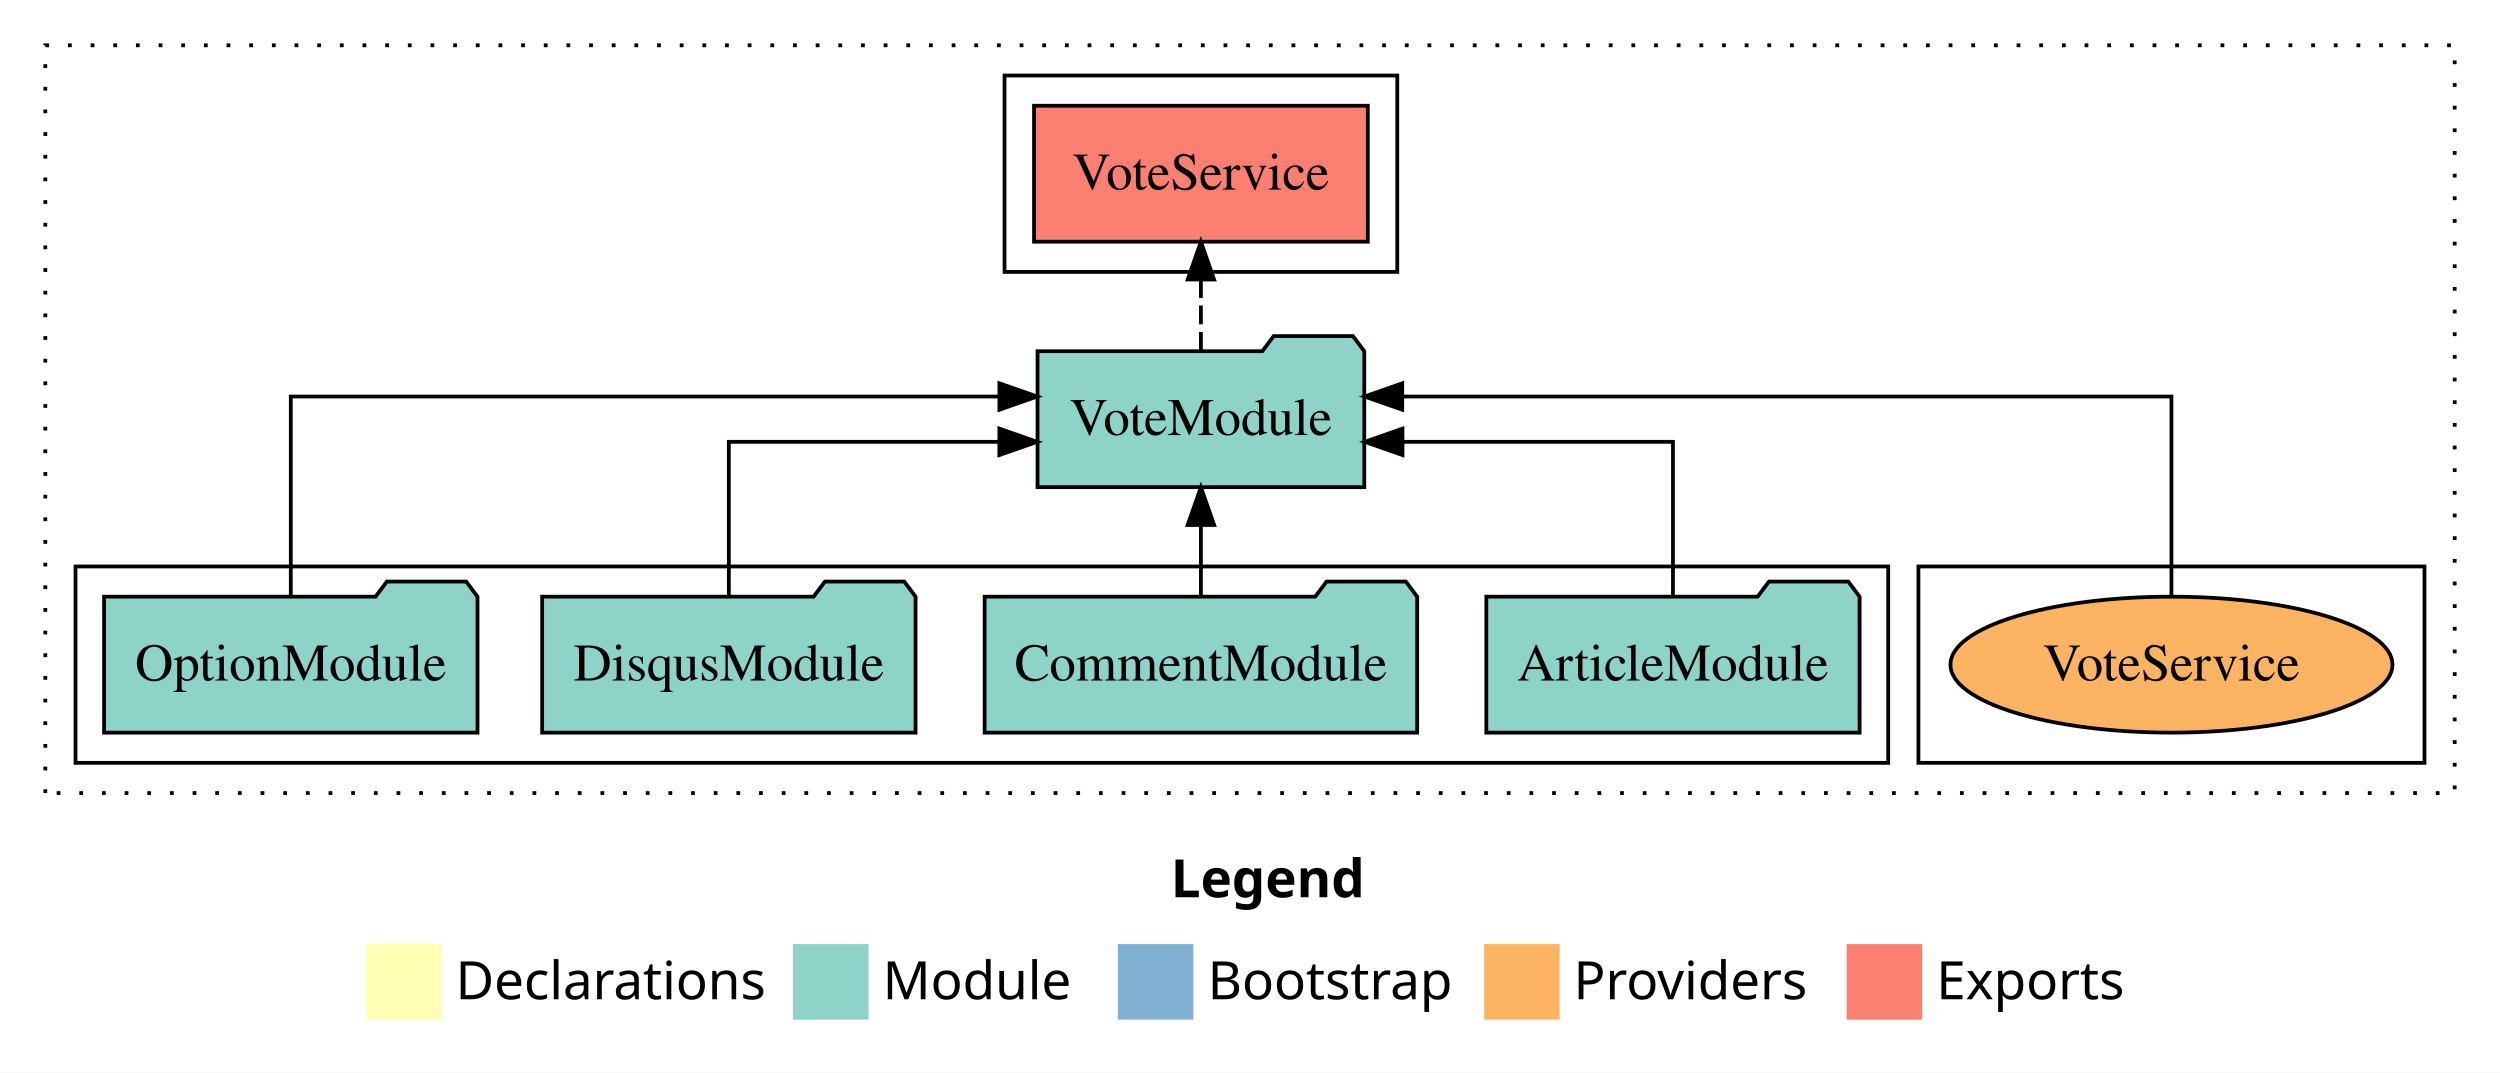
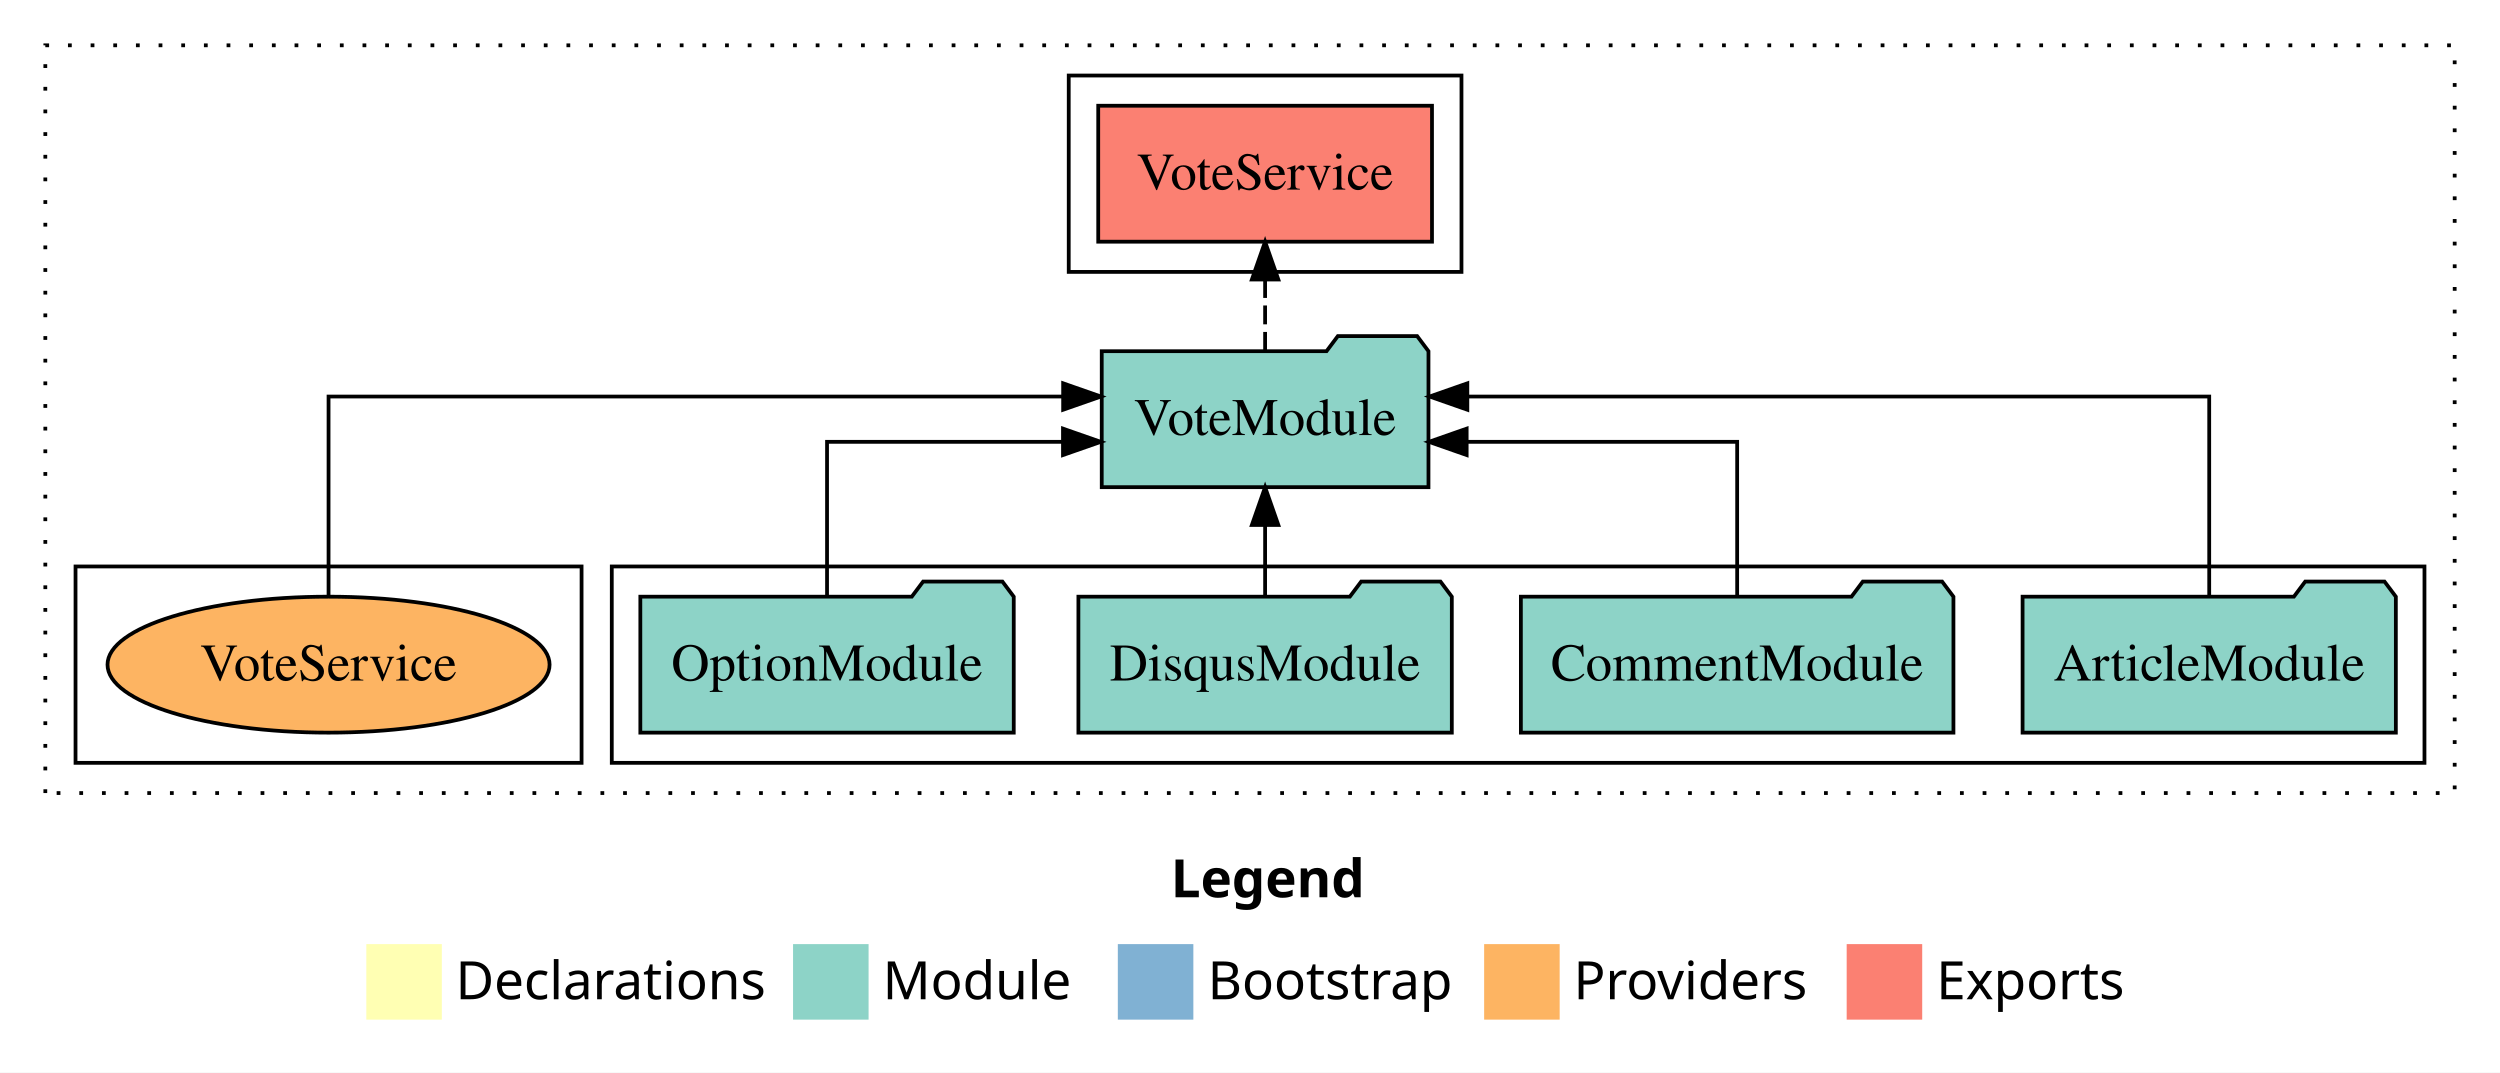
<svg xmlns="http://www.w3.org/2000/svg" width="662pt" height="284pt" viewBox="0.00 0.00 662.00 284.00">
  <g id="graph0" class="graph" transform="scale(1 1) rotate(0) translate(4 280)">
    <polygon fill="white" stroke="transparent" points="-4,4 -4,-280 658,-280 658,4 -4,4" />
    <text text-anchor="start" x="306.01" y="-42.4" font-family="Times-12" font-weight="bold" font-size="14.00">Legend</text>
    <polygon fill="#ffffb3" stroke="transparent" points="93,-10 93,-30 113,-30 113,-10 93,-10" />
    <text text-anchor="start" x="116.63" y="-15.4" font-family="Times-12" font-size="14.00">  Declarations</text>
    <polygon fill="#8dd3c7" stroke="transparent" points="206,-10 206,-30 226,-30 226,-10 206,-10" />
    <text text-anchor="start" x="229.73" y="-15.4" font-family="Times-12" font-size="14.00">  Module</text>
    <polygon fill="#80b1d3" stroke="transparent" points="292,-10 292,-30 312,-30 312,-10 292,-10" />
    <text text-anchor="start" x="315.78" y="-15.4" font-family="Times-12" font-size="14.00">  Bootstrap</text>
    <polygon fill="#fdb462" stroke="transparent" points="389,-10 389,-30 409,-30 409,-10 389,-10" />
    <text text-anchor="start" x="412.67" y="-15.4" font-family="Times-12" font-size="14.00">  Providers</text>
    <polygon fill="#fb8072" stroke="transparent" points="485,-10 485,-30 505,-30 505,-10 485,-10" />
    <text text-anchor="start" x="508.73" y="-15.4" font-family="Times-12" font-size="14.00">  Exports</text>
    <g id="clust1" class="cluster">
      <polygon fill="none" stroke="black" stroke-dasharray="1,5" points="8,-70 8,-268 646,-268 646,-70 8,-70" />
    </g>
-     <g id="clust6" class="cluster">
-       <polygon fill="none" stroke="black" points="504,-78 504,-130 638,-130 638,-78 504,-78" />
+     <g id="clust3" class="cluster">
+       <polygon fill="none" stroke="black" points="158,-78 158,-130 638,-130 638,-78 158,-78" />
    </g>
    <g id="clust4" class="cluster">
-       <polygon fill="none" stroke="black" points="262,-208 262,-260 366,-260 366,-208 262,-208" />
+       <polygon fill="none" stroke="black" points="279,-208 279,-260 383,-260 383,-208 279,-208" />
    </g>
-     <g id="clust3" class="cluster">
-       <polygon fill="none" stroke="black" points="16,-78 16,-130 496,-130 496,-78 16,-78" />
+     <g id="clust6" class="cluster">
+       <polygon fill="none" stroke="black" points="16,-78 16,-130 150,-130 150,-78 16,-78" />
    </g>
    <g id="node1" class="node">
-       <polygon fill="#8dd3c7" stroke="black" points="488.42,-122 485.42,-126 464.42,-126 461.42,-122 389.58,-122 389.58,-86 488.42,-86 488.42,-122" />
-       <text text-anchor="middle" x="439" y="-99.8" font-family="Times,serif" font-size="14.00">ArticleModule</text>
+       <polygon fill="#8dd3c7" stroke="black" points="630.42,-122 627.42,-126 606.42,-126 603.42,-122 531.58,-122 531.58,-86 630.42,-86 630.42,-122" />
+       <text text-anchor="middle" x="581" y="-99.8" font-family="Times,serif" font-size="14.00">ArticleModule</text>
    </g>
    <g id="node5" class="node">
-       <polygon fill="#8dd3c7" stroke="black" points="357.26,-187 354.26,-191 333.26,-191 330.26,-187 270.74,-187 270.74,-151 357.26,-151 357.26,-187" />
-       <text text-anchor="middle" x="314" y="-164.8" font-family="Times,serif" font-size="14.00">VoteModule</text>
+       <polygon fill="#8dd3c7" stroke="black" points="374.26,-187 371.26,-191 350.26,-191 347.26,-187 287.74,-187 287.74,-151 374.26,-151 374.26,-187" />
+       <text text-anchor="middle" x="331" y="-164.8" font-family="Times,serif" font-size="14.00">VoteModule</text>
    </g>
    <g id="edge1" class="edge">
-       <path fill="none" stroke="black" d="M439,-122.02C439,-139.37 439,-163 439,-163 439,-163 367.37,-163 367.37,-163" />
-       <polygon fill="black" stroke="black" points="367.37,-159.5 357.37,-163 367.37,-166.5 367.37,-159.5" />
+       <path fill="none" stroke="black" d="M581,-122.28C581,-143.32 581,-175 581,-175 581,-175 384.55,-175 384.55,-175" />
+       <polygon fill="black" stroke="black" points="384.55,-171.5 374.55,-175 384.55,-178.5 384.55,-171.5" />
    </g>
    <g id="node2" class="node">
-       <polygon fill="#8dd3c7" stroke="black" points="371.27,-122 368.27,-126 347.27,-126 344.27,-122 256.73,-122 256.73,-86 371.27,-86 371.27,-122" />
-       <text text-anchor="middle" x="314" y="-99.8" font-family="Times,serif" font-size="14.00">CommentModule</text>
+       <polygon fill="#8dd3c7" stroke="black" points="513.27,-122 510.27,-126 489.27,-126 486.27,-122 398.73,-122 398.73,-86 513.27,-86 513.27,-122" />
+       <text text-anchor="middle" x="456" y="-99.8" font-family="Times,serif" font-size="14.00">CommentModule</text>
    </g>
    <g id="edge2" class="edge">
-       <path fill="none" stroke="black" d="M314,-122.11C314,-122.11 314,-140.99 314,-140.99" />
-       <polygon fill="black" stroke="black" points="310.5,-140.99 314,-150.99 317.5,-140.99 310.5,-140.99" />
+       <path fill="none" stroke="black" d="M456,-122.02C456,-139.37 456,-163 456,-163 456,-163 384.37,-163 384.37,-163" />
+       <polygon fill="black" stroke="black" points="384.37,-159.5 374.37,-163 384.37,-166.5 384.37,-159.5" />
    </g>
    <g id="node3" class="node">
-       <polygon fill="#8dd3c7" stroke="black" points="238.44,-122 235.44,-126 214.44,-126 211.44,-122 139.56,-122 139.56,-86 238.44,-86 238.44,-122" />
-       <text text-anchor="middle" x="189" y="-99.8" font-family="Times,serif" font-size="14.00">DisqusModule</text>
+       <polygon fill="#8dd3c7" stroke="black" points="380.44,-122 377.44,-126 356.44,-126 353.44,-122 281.56,-122 281.56,-86 380.44,-86 380.44,-122" />
+       <text text-anchor="middle" x="331" y="-99.8" font-family="Times,serif" font-size="14.00">DisqusModule</text>
    </g>
    <g id="edge3" class="edge">
-       <path fill="none" stroke="black" d="M189,-122.02C189,-139.37 189,-163 189,-163 189,-163 260.63,-163 260.63,-163" />
-       <polygon fill="black" stroke="black" points="260.63,-166.5 270.63,-163 260.63,-159.5 260.63,-166.5" />
+       <path fill="none" stroke="black" d="M331,-122.11C331,-122.11 331,-140.99 331,-140.99" />
+       <polygon fill="black" stroke="black" points="327.5,-140.99 331,-150.99 334.5,-140.99 327.5,-140.99" />
    </g>
    <g id="node4" class="node">
-       <polygon fill="#8dd3c7" stroke="black" points="122.44,-122 119.44,-126 98.44,-126 95.44,-122 23.56,-122 23.56,-86 122.44,-86 122.44,-122" />
-       <text text-anchor="middle" x="73" y="-99.8" font-family="Times,serif" font-size="14.00">OptionModule</text>
+       <polygon fill="#8dd3c7" stroke="black" points="264.44,-122 261.44,-126 240.44,-126 237.44,-122 165.56,-122 165.56,-86 264.44,-86 264.44,-122" />
+       <text text-anchor="middle" x="215" y="-99.8" font-family="Times,serif" font-size="14.00">OptionModule</text>
    </g>
    <g id="edge4" class="edge">
-       <path fill="none" stroke="black" d="M73,-122.28C73,-143.32 73,-175 73,-175 73,-175 260.64,-175 260.64,-175" />
-       <polygon fill="black" stroke="black" points="260.64,-178.5 270.64,-175 260.64,-171.5 260.64,-178.5" />
+       <path fill="none" stroke="black" d="M215,-122.02C215,-139.37 215,-163 215,-163 215,-163 277.48,-163 277.48,-163" />
+       <polygon fill="black" stroke="black" points="277.48,-166.5 287.48,-163 277.48,-159.5 277.48,-166.5" />
    </g>
    <g id="node6" class="node">
-       <polygon fill="#fb8072" stroke="black" points="358.19,-252 269.81,-252 269.81,-216 358.19,-216 358.19,-252" />
-       <text text-anchor="middle" x="314" y="-229.8" font-family="Times,serif" font-size="14.00">VoteService </text>
+       <polygon fill="#fb8072" stroke="black" points="375.19,-252 286.81,-252 286.81,-216 375.19,-216 375.19,-252" />
+       <text text-anchor="middle" x="331" y="-229.8" font-family="Times,serif" font-size="14.00">VoteService </text>
    </g>
    <g id="edge5" class="edge">
-       <path fill="none" stroke="black" stroke-dasharray="5,2" d="M314,-187.11C314,-187.11 314,-205.99 314,-205.99" />
-       <polygon fill="black" stroke="black" points="310.5,-205.99 314,-215.99 317.5,-205.99 310.5,-205.99" />
+       <path fill="none" stroke="black" stroke-dasharray="5,2" d="M331,-187.11C331,-187.11 331,-205.99 331,-205.99" />
+       <polygon fill="black" stroke="black" points="327.5,-205.99 331,-215.99 334.5,-205.99 327.5,-205.99" />
    </g>
    <g id="node7" class="node">
-       <ellipse fill="#fdb462" stroke="black" cx="571" cy="-104" rx="58.53" ry="18" />
-       <text text-anchor="middle" x="571" y="-99.8" font-family="Times,serif" font-size="14.00">VoteService</text>
+       <ellipse fill="#fdb462" stroke="black" cx="83" cy="-104" rx="58.53" ry="18" />
+       <text text-anchor="middle" x="83" y="-99.8" font-family="Times,serif" font-size="14.00">VoteService</text>
    </g>
    <g id="edge6" class="edge">
-       <path fill="none" stroke="black" d="M571,-122.28C571,-143.32 571,-175 571,-175 571,-175 367.31,-175 367.31,-175" />
-       <polygon fill="black" stroke="black" points="367.31,-171.5 357.31,-175 367.31,-178.5 367.31,-171.5" />
+       <path fill="none" stroke="black" d="M83,-122.28C83,-143.32 83,-175 83,-175 83,-175 277.52,-175 277.52,-175" />
+       <polygon fill="black" stroke="black" points="277.52,-178.5 287.52,-175 277.52,-171.5 277.52,-178.5" />
    </g>
  </g>
</svg>
